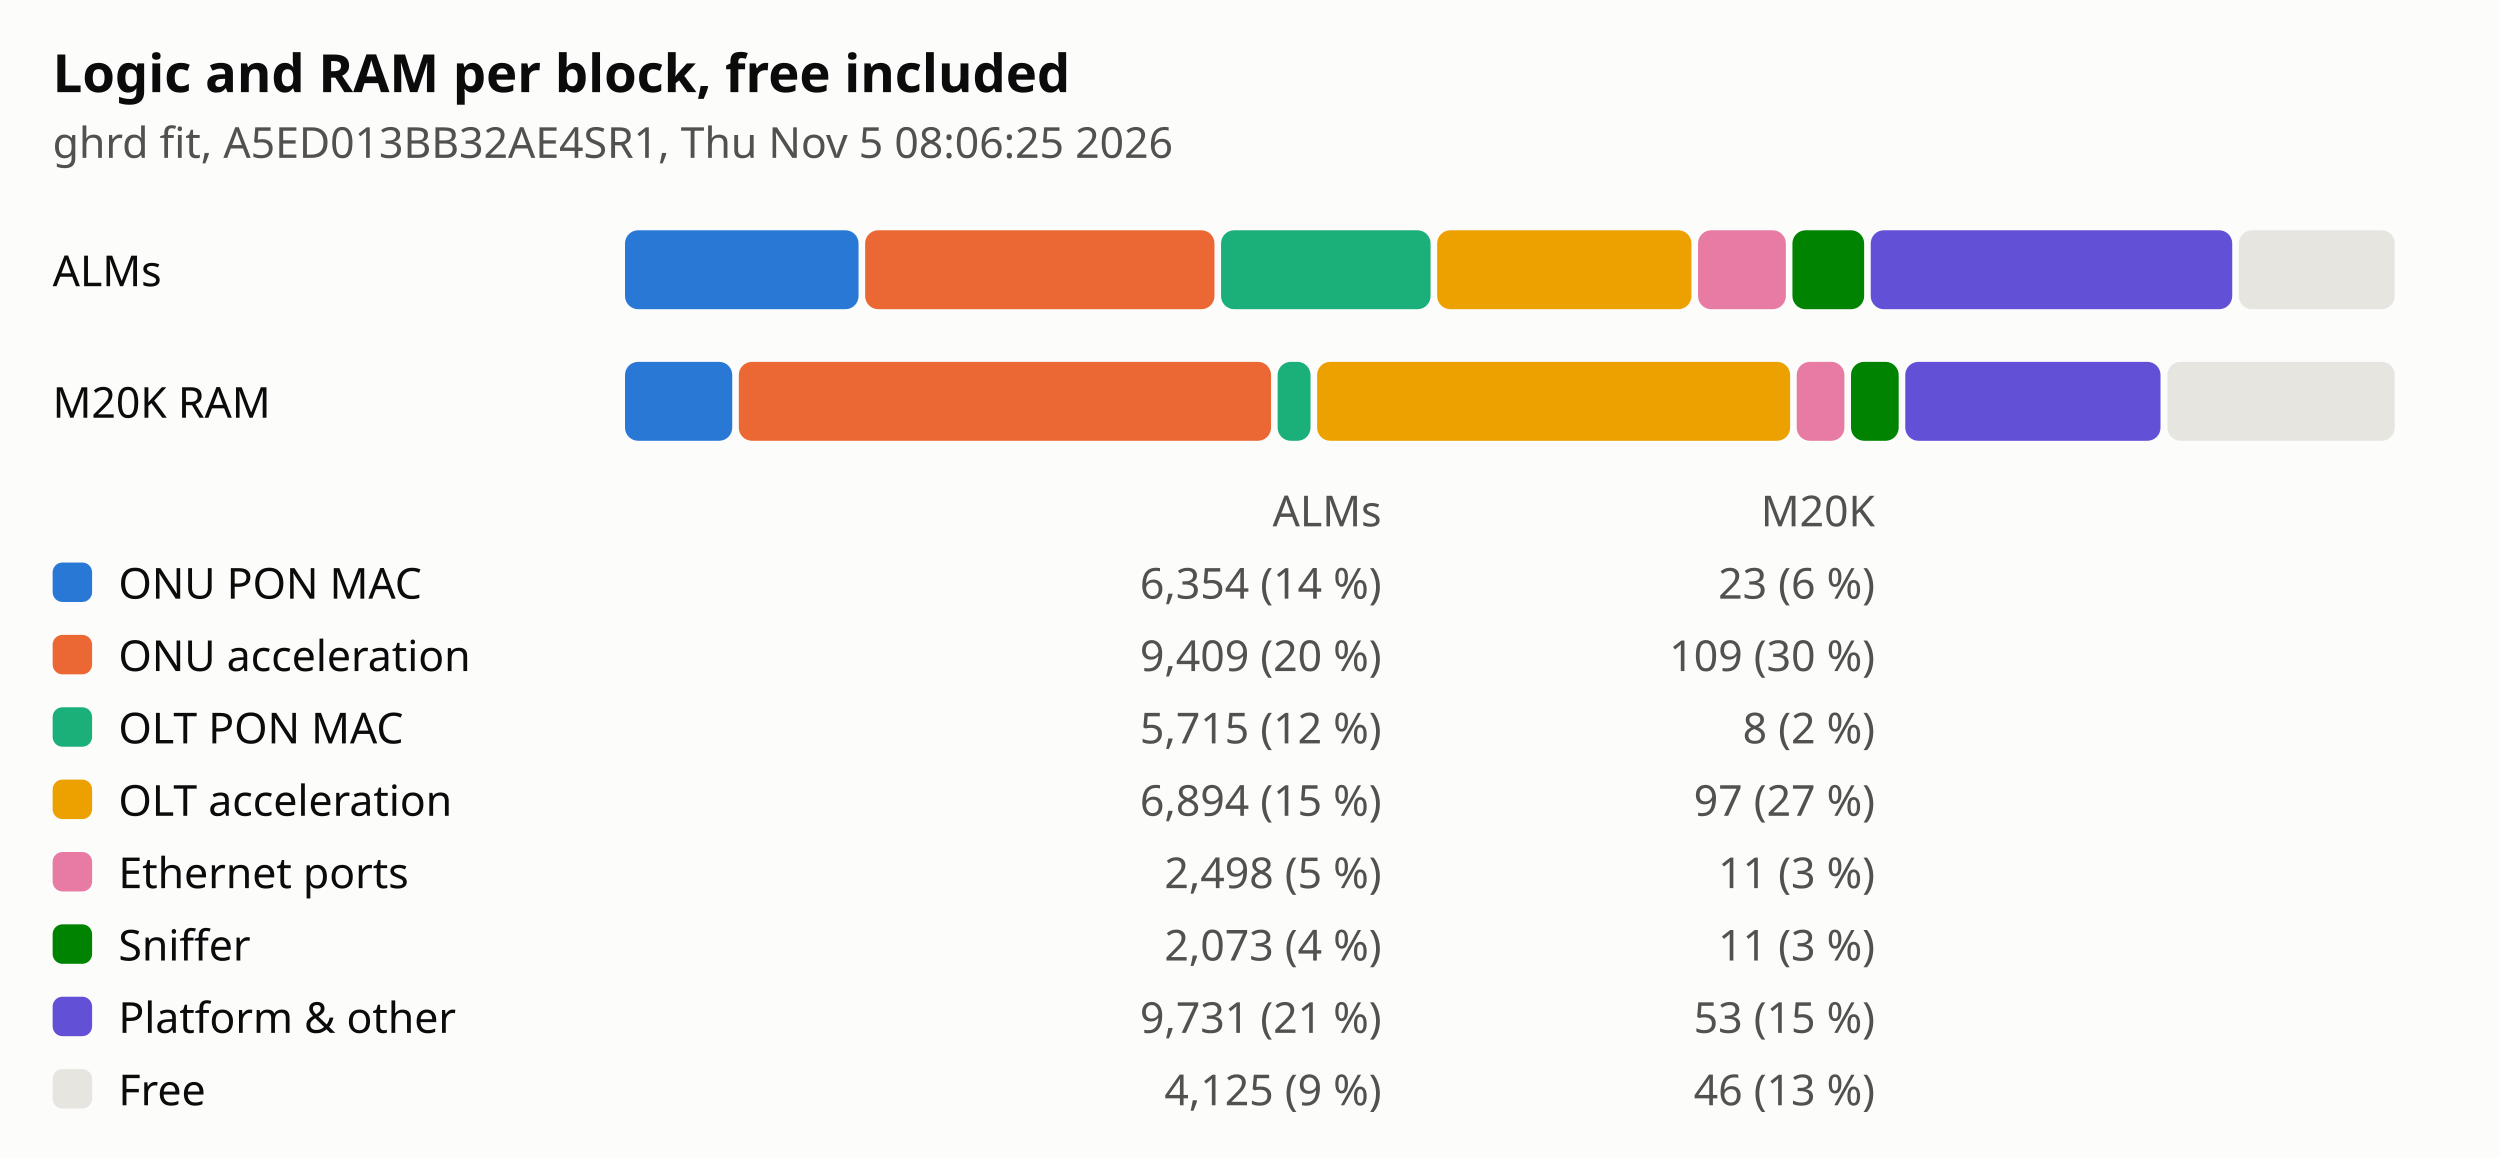
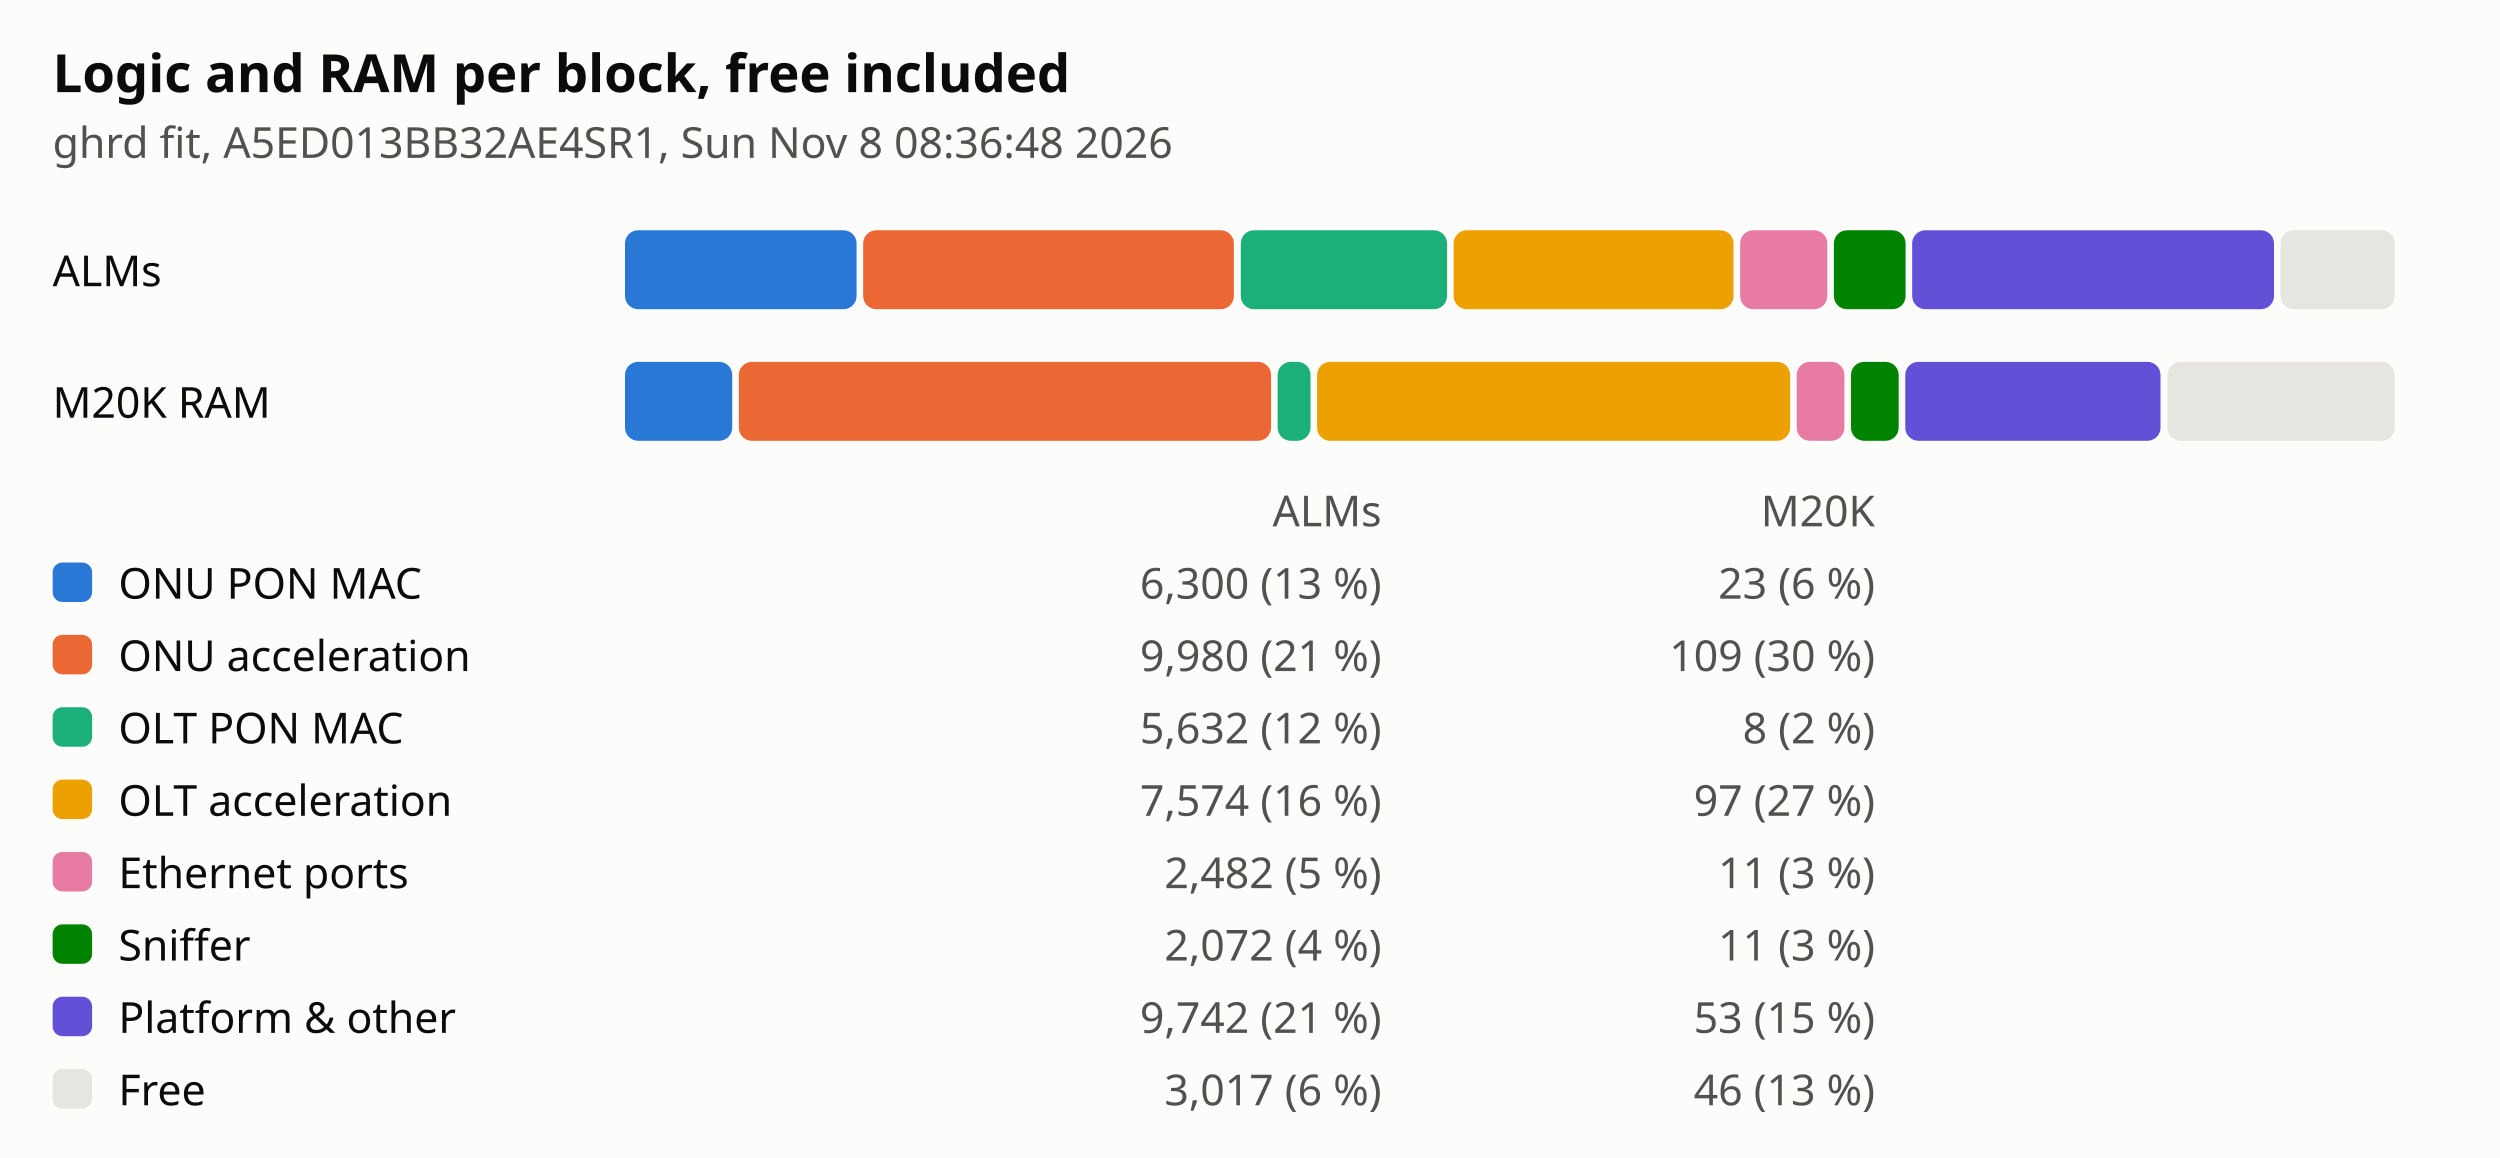
<svg xmlns="http://www.w3.org/2000/svg" width="760" height="352" viewBox="0 0 760 352" role="img">
  <style>text { font: 13px system-ui, sans-serif; } .h { font-size: 16px; font-weight: 600; } .bg { fill: #fcfcfb; } text { fill: #0b0b0b; } .t2 { fill: #52514e; } .track { fill: #e6e5e0; } .s0 { fill: #2a78d6; } .s1 { fill: #eb6834; } .s2 { fill: #1baf7a; } .s3 { fill: #eda100; } .s4 { fill: #e87ba4; } .s5 { fill: #008300; } .s6 { fill: #6250d6; } @media (prefers-color-scheme: dark) { .bg { fill: #1a1a19; } text { fill: #f0efec; } .t2 { fill: #c3c2b7; } .track { fill: #33332f; } .s0 { fill: #3987e5; } .s1 { fill: #d95926; } .s2 { fill: #199e70; } .s3 { fill: #c98500; } .s4 { fill: #d55181; } .s5 { fill: #008300; } .s6 { fill: #9085e9; } }</style>
  <rect width="760" height="352" class="bg" />
  <text x="16" y="28" class="h" text-anchor="start">Logic and RAM per block, free included</text>
-   <text x="16" y="48" class="t2" text-anchor="start">ghrd fit, A5ED013BB32AE4SR1, Thu Nov  5 08:06:25 2026</text>
+   <text x="16" y="48" class="t2" text-anchor="start">ghrd fit, A5ED013BB32AE4SR1, Sun Nov  8 08:36:48 2026</text>
  <text x="16" y="87" class="" text-anchor="start">ALMs</text>
-   <rect x="190.0" y="70" width="71.0" height="24" rx="4" class="s0" />
-   <rect x="263.0" y="70" width="106.2" height="24" rx="4" class="s1" />
-   <rect x="371.2" y="70" width="63.7" height="24" rx="4" class="s2" />
-   <rect x="436.9" y="70" width="77.3" height="24" rx="4" class="s3" />
-   <rect x="516.2" y="70" width="26.7" height="24" rx="4" class="s4" />
-   <rect x="544.9" y="70" width="21.8" height="24" rx="4" class="s5" />
-   <rect x="568.7" y="70" width="109.9" height="24" rx="4" class="s6" />
-   <rect x="680.6" y="70" width="47.4" height="24" rx="4" class="track" />
+   <rect x="190.0" y="70" width="70.4" height="24" rx="4" class="s0" />
+   <rect x="262.4" y="70" width="112.7" height="24" rx="4" class="s1" />
+   <rect x="377.2" y="70" width="62.7" height="24" rx="4" class="s2" />
+   <rect x="441.9" y="70" width="85.1" height="24" rx="4" class="s3" />
+   <rect x="529.0" y="70" width="26.5" height="24" rx="4" class="s4" />
+   <rect x="557.5" y="70" width="21.8" height="24" rx="4" class="s5" />
+   <rect x="581.3" y="70" width="110.0" height="24" rx="4" class="s6" />
+   <rect x="693.3" y="70" width="34.7" height="24" rx="4" class="track" />
  <text x="16" y="127" class="" text-anchor="start">M20K RAM</text>
  <rect x="190.0" y="110" width="32.6" height="24" rx="4" class="s0" />
  <rect x="224.6" y="110" width="161.8" height="24" rx="4" class="s1" />
  <rect x="388.4" y="110" width="10.0" height="24" rx="4" class="s2" />
  <rect x="400.4" y="110" width="143.8" height="24" rx="4" class="s3" />
  <rect x="546.2" y="110" width="14.5" height="24" rx="4" class="s4" />
  <rect x="562.7" y="110" width="14.5" height="24" rx="4" class="s5" />
  <rect x="579.2" y="110" width="77.6" height="24" rx="4" class="s6" />
  <rect x="658.9" y="110" width="69.1" height="24" rx="4" class="track" />
  <text x="420" y="160" class="t2" text-anchor="end">ALMs</text>
  <text x="570" y="160" class="t2" text-anchor="end">M20K</text>
  <rect x="16" y="171" width="12" height="12" rx="3" class="s0" />
  <text x="36" y="182" class="" text-anchor="start">ONU PON MAC</text>
-   <text x="420" y="182" class="t2" text-anchor="end">6,354  (14 %)</text>
+   <text x="420" y="182" class="t2" text-anchor="end">6,300  (13 %)</text>
  <text x="570" y="182" class="t2" text-anchor="end">23  (6 %)</text>
  <rect x="16" y="193" width="12" height="12" rx="3" class="s1" />
  <text x="36" y="204" class="" text-anchor="start">ONU acceleration</text>
-   <text x="420" y="204" class="t2" text-anchor="end">9,409  (20 %)</text>
+   <text x="420" y="204" class="t2" text-anchor="end">9,980  (21 %)</text>
  <text x="570" y="204" class="t2" text-anchor="end">109  (30 %)</text>
  <rect x="16" y="215" width="12" height="12" rx="3" class="s2" />
  <text x="36" y="226" class="" text-anchor="start">OLT PON MAC</text>
-   <text x="420" y="226" class="t2" text-anchor="end">5,715  (12 %)</text>
+   <text x="420" y="226" class="t2" text-anchor="end">5,632  (12 %)</text>
  <text x="570" y="226" class="t2" text-anchor="end">8  (2 %)</text>
  <rect x="16" y="237" width="12" height="12" rx="3" class="s3" />
  <text x="36" y="248" class="" text-anchor="start">OLT acceleration</text>
-   <text x="420" y="248" class="t2" text-anchor="end">6,894  (15 %)</text>
+   <text x="420" y="248" class="t2" text-anchor="end">7,574  (16 %)</text>
  <text x="570" y="248" class="t2" text-anchor="end">97  (27 %)</text>
  <rect x="16" y="259" width="12" height="12" rx="3" class="s4" />
  <text x="36" y="270" class="" text-anchor="start">Ethernet ports</text>
-   <text x="420" y="270" class="t2" text-anchor="end">2,498  (5 %)</text>
+   <text x="420" y="270" class="t2" text-anchor="end">2,482  (5 %)</text>
  <text x="570" y="270" class="t2" text-anchor="end">11  (3 %)</text>
  <rect x="16" y="281" width="12" height="12" rx="3" class="s5" />
  <text x="36" y="292" class="" text-anchor="start">Sniffer</text>
-   <text x="420" y="292" class="t2" text-anchor="end">2,073  (4 %)</text>
+   <text x="420" y="292" class="t2" text-anchor="end">2,072  (4 %)</text>
  <text x="570" y="292" class="t2" text-anchor="end">11  (3 %)</text>
  <rect x="16" y="303" width="12" height="12" rx="3" class="s6" />
  <text x="36" y="314" class="" text-anchor="start">Platform &amp; other</text>
-   <text x="420" y="314" class="t2" text-anchor="end">9,731  (21 %)</text>
+   <text x="420" y="314" class="t2" text-anchor="end">9,742  (21 %)</text>
  <text x="570" y="314" class="t2" text-anchor="end">53  (15 %)</text>
  <rect x="16" y="325" width="12" height="12" rx="3" class="track" />
  <text x="36" y="336" class="" text-anchor="start">Free</text>
-   <text x="420" y="336" class="t2" text-anchor="end">4,125  (9 %)</text>
+   <text x="420" y="336" class="t2" text-anchor="end">3,017  (6 %)</text>
  <text x="570" y="336" class="t2" text-anchor="end">46  (13 %)</text>
</svg>
